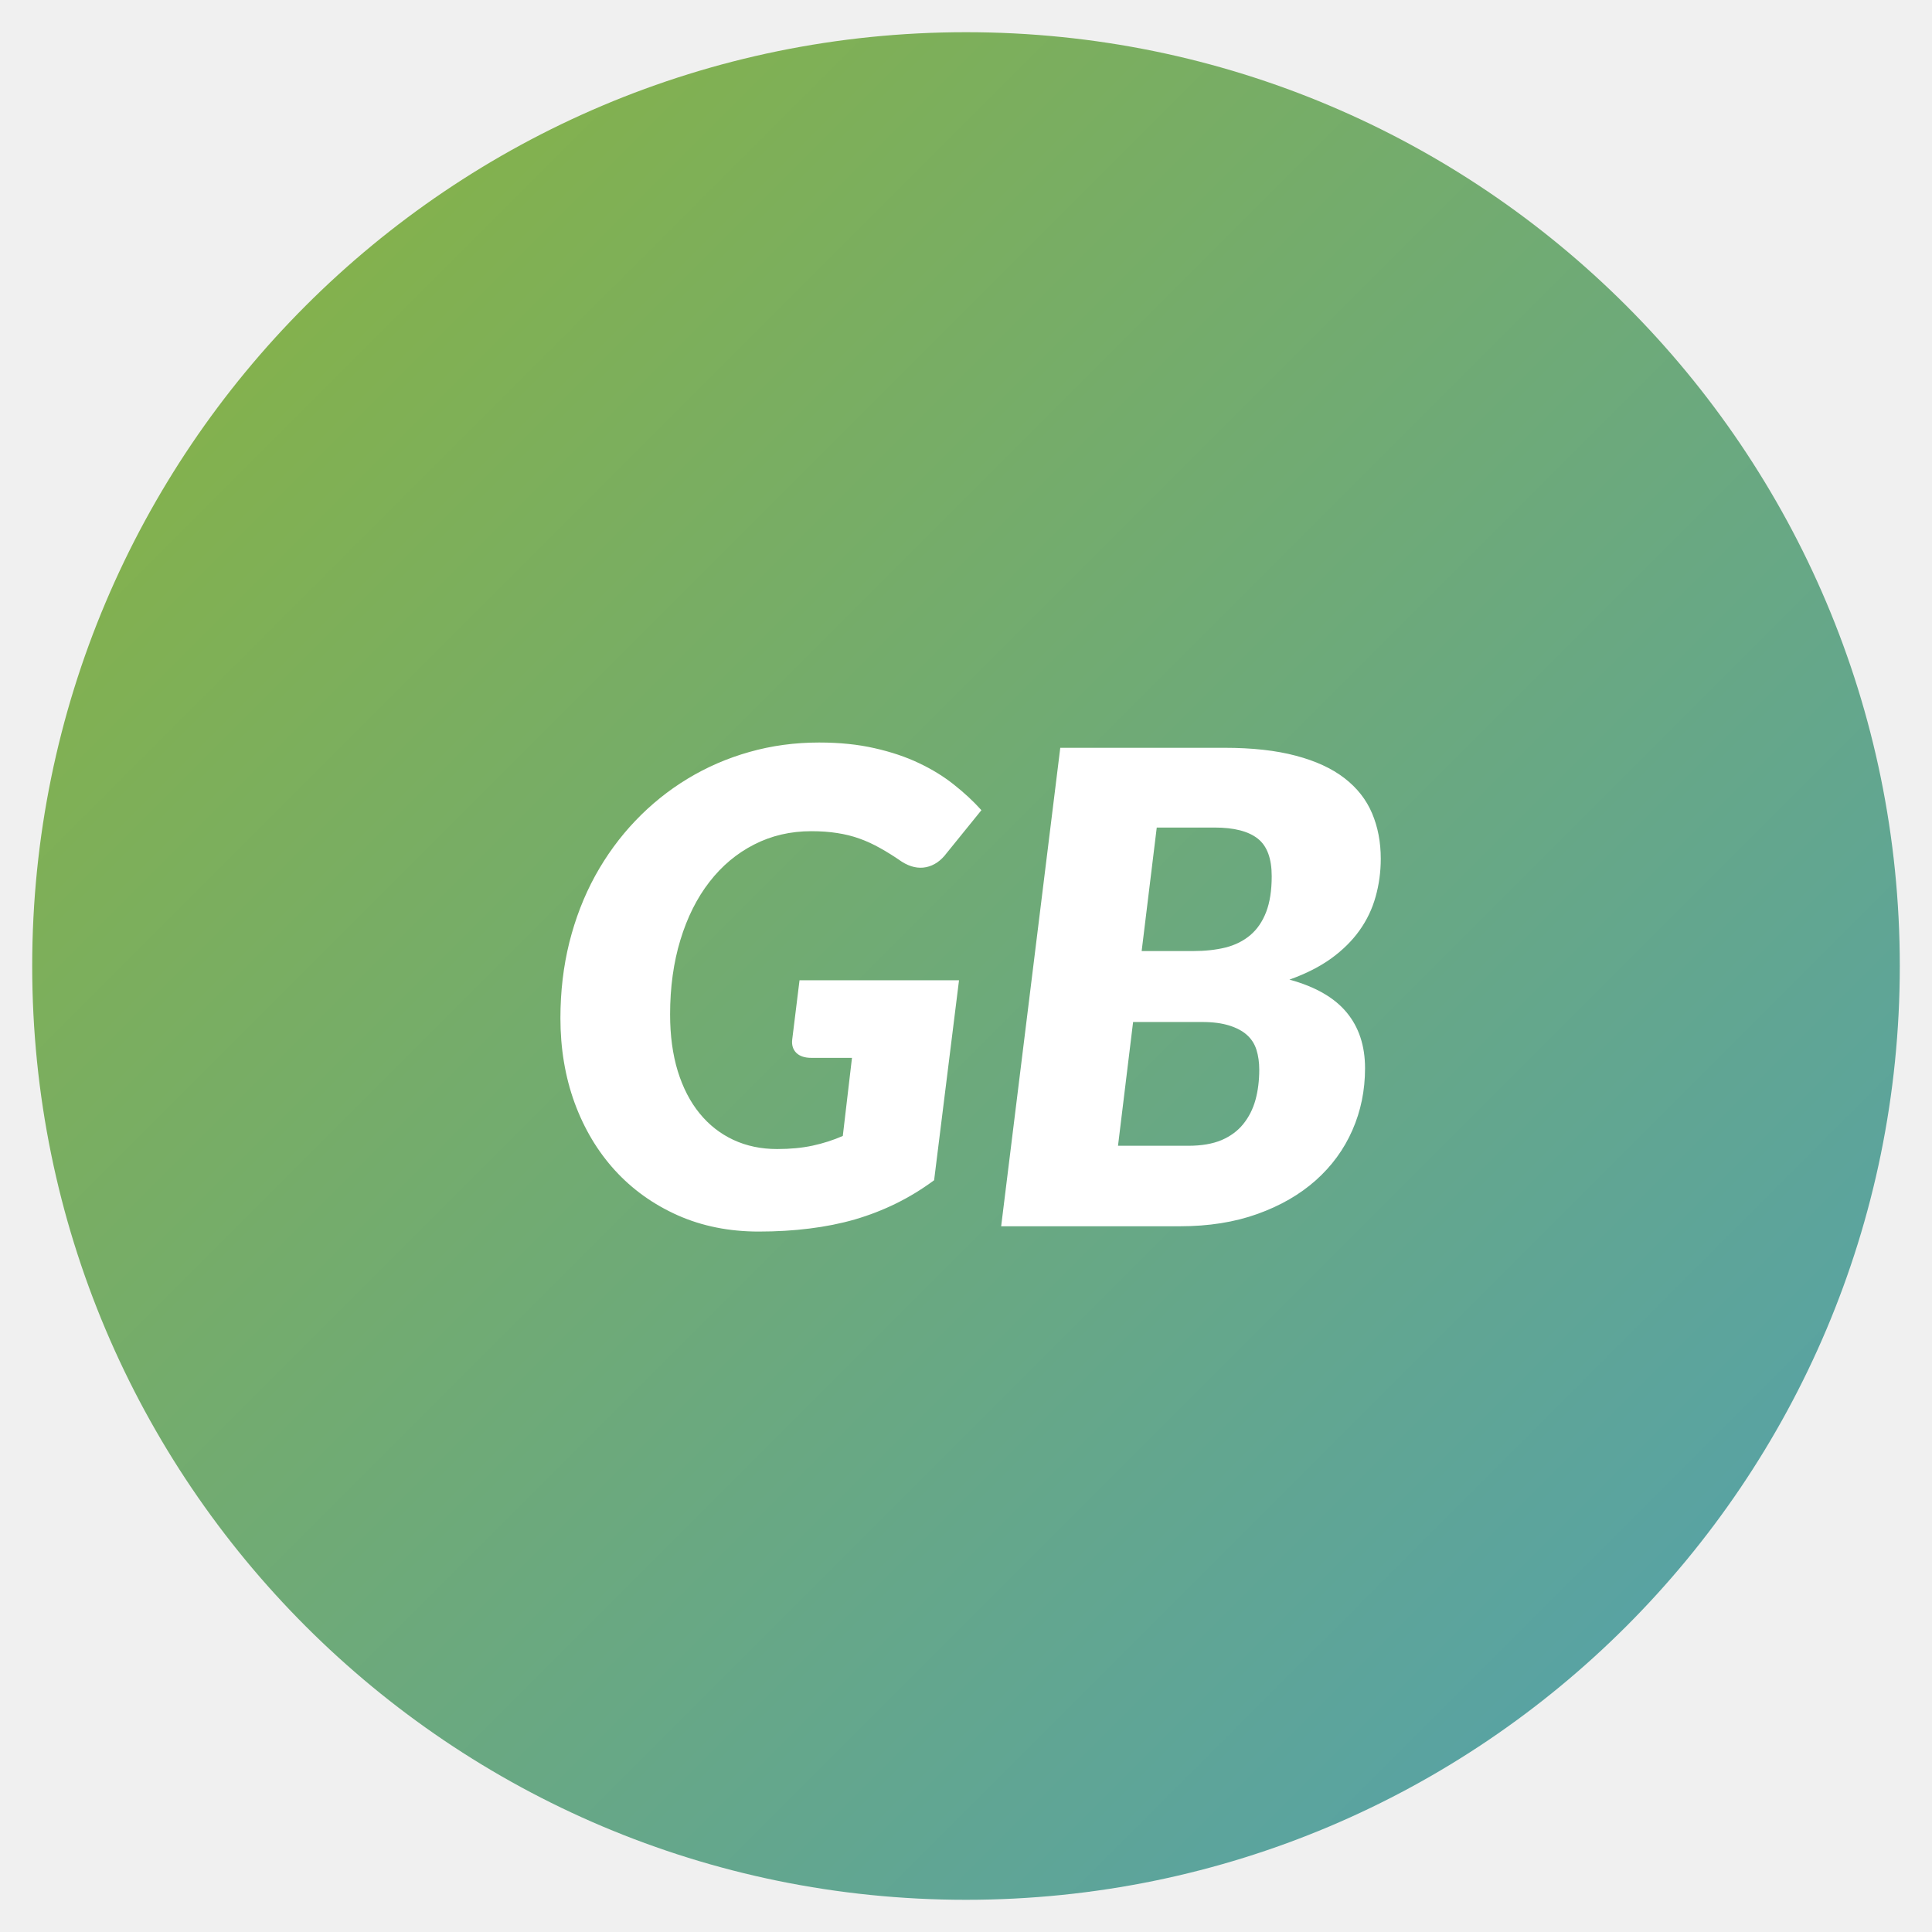
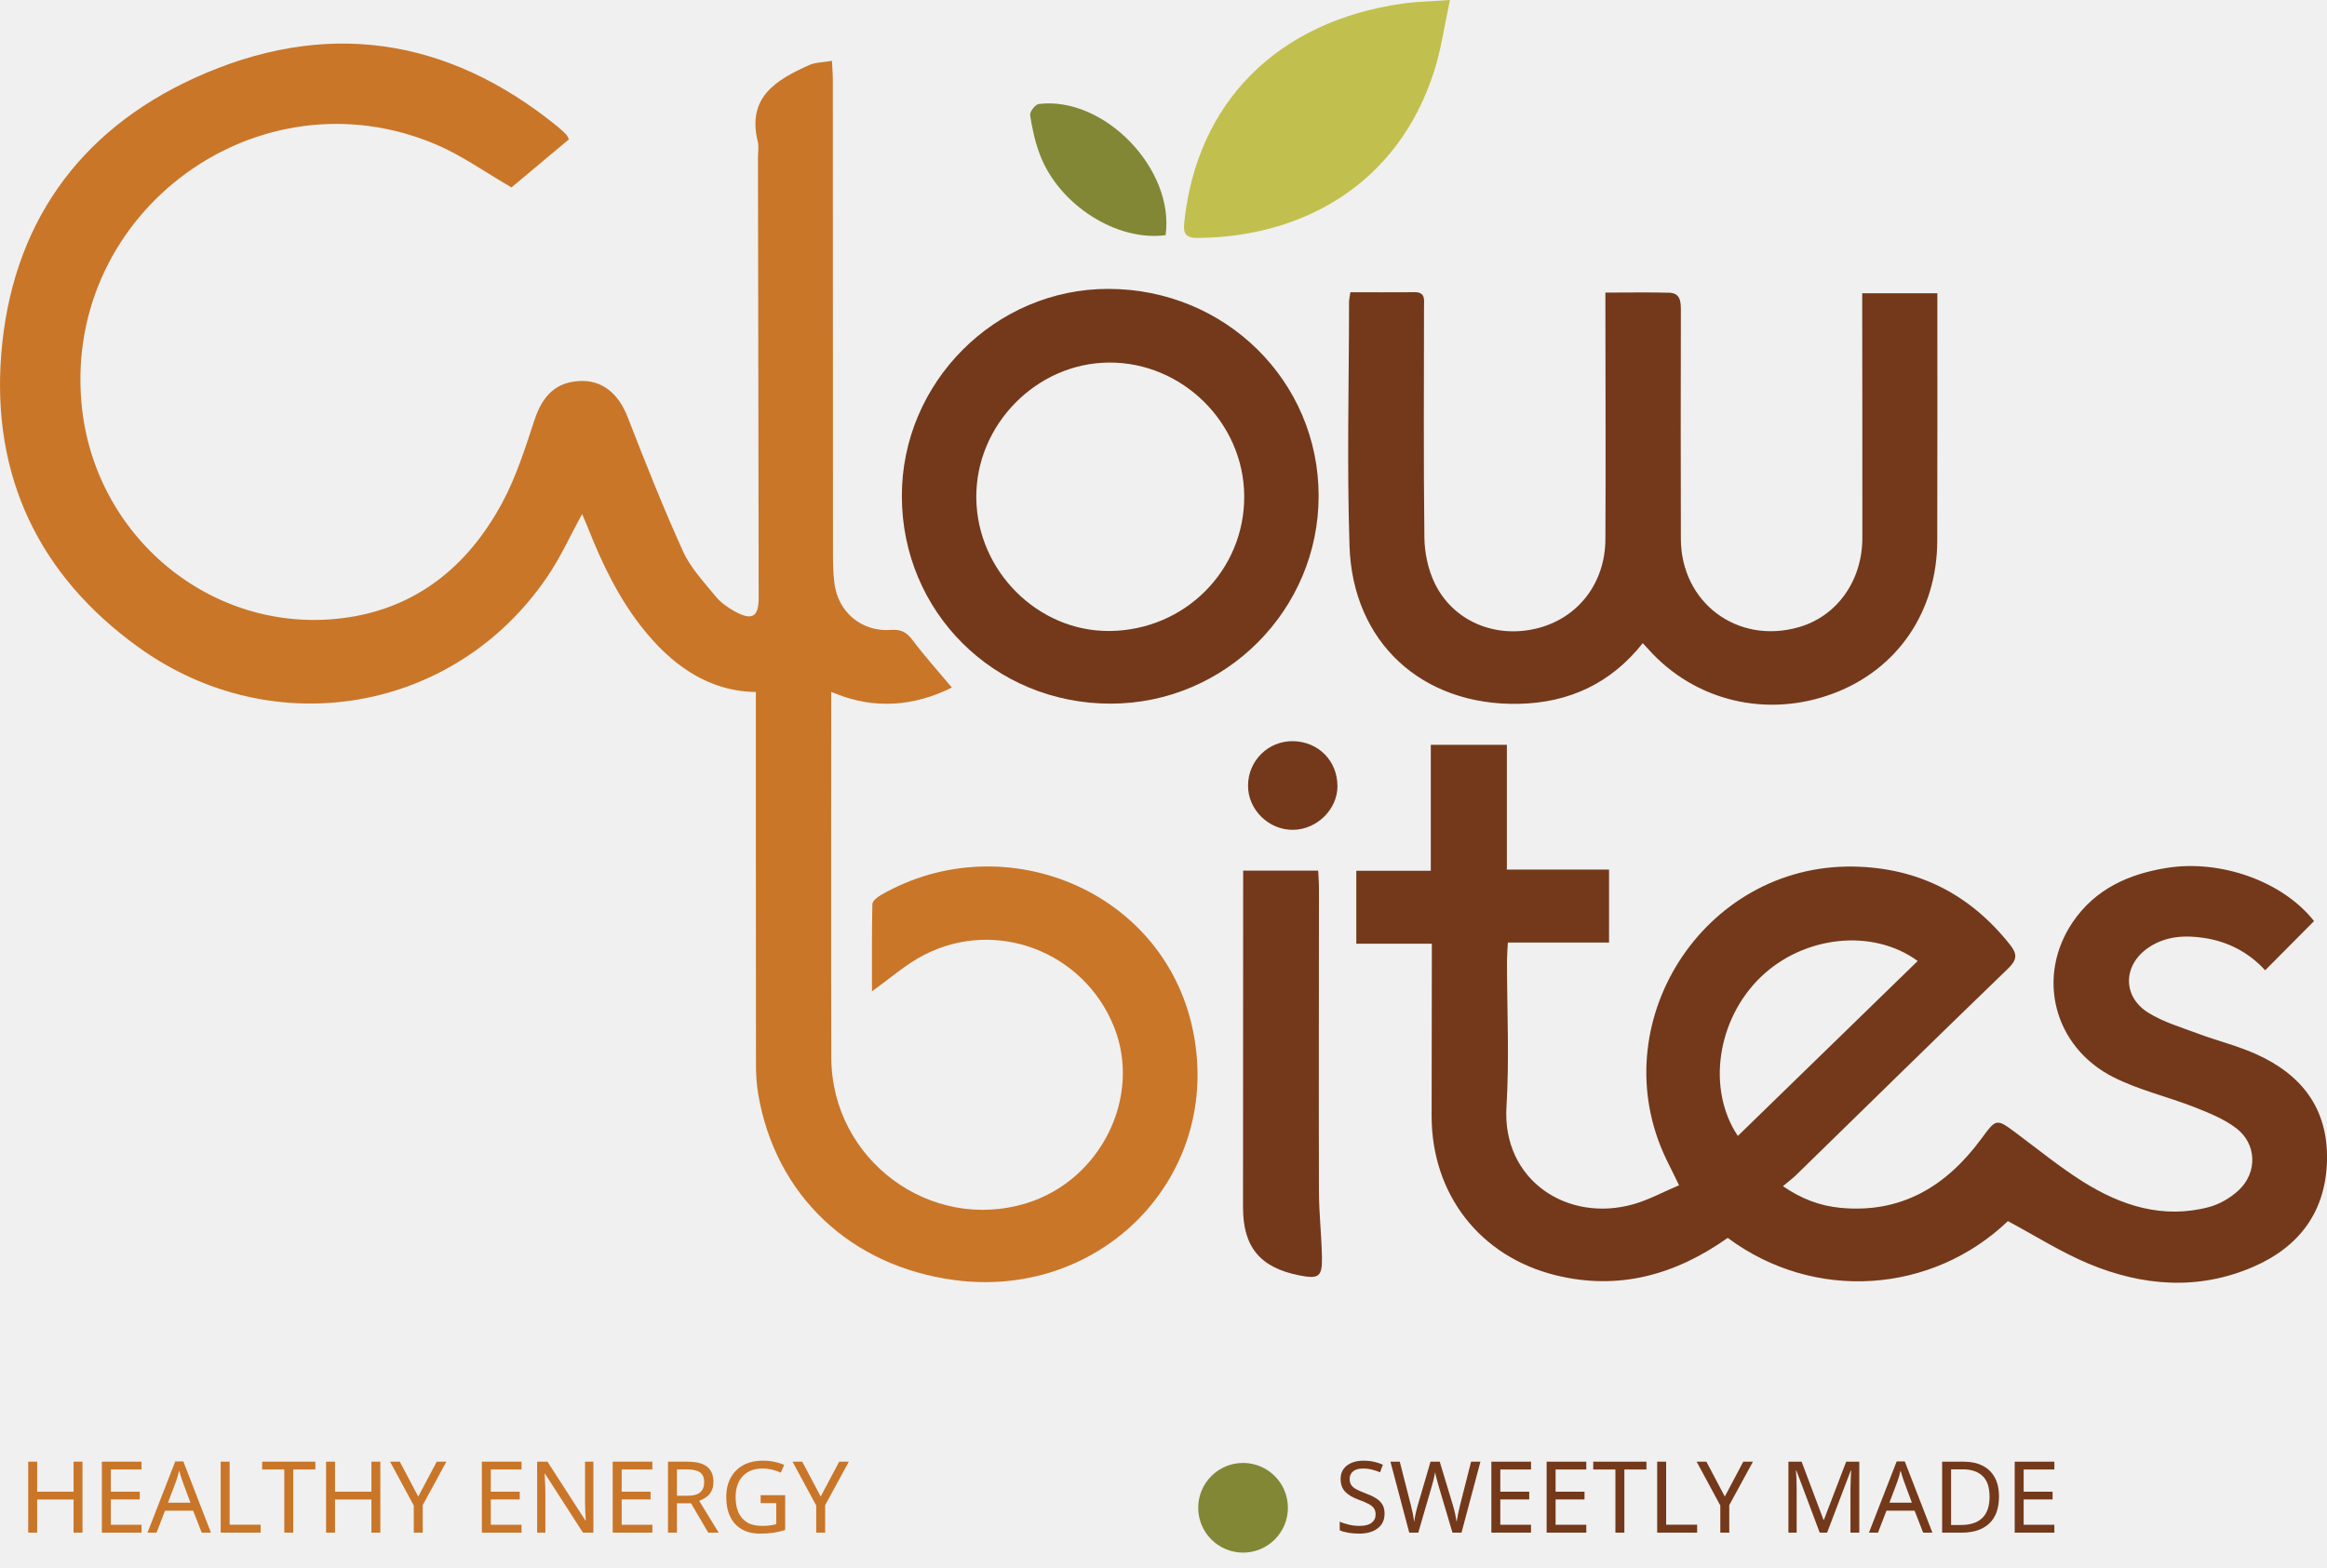
- <svg xmlns="http://www.w3.org/2000/svg" viewBox="0 0 240 240" width="240" height="240">
+ <svg xmlns="http://www.w3.org/2000/svg" id="Layer_1" data-name="Layer 1" viewBox="0 0 856.18 576.85">
  <defs>
-     <linearGradient id="g" x1="0%" y1="0%" x2="100%" y2="100%">
-       <stop offset="0%" stop-color="#8cb43c" />
-       <stop offset="100%" stop-color="#50a0b4" />
-     </linearGradient>
+     <style>
+       .cls-1 {
+         fill: #818735;
+       }
+ 
+       .cls-1, .cls-2, .cls-3, .cls-4 {
+         stroke-width: 0px;
+       }
+ 
+       .cls-5, .cls-4 {
+         fill: #c97629;
+       }
+ 
+       .cls-6 {
+         font-family: Jost-Regular, Jost;
+         font-size: 36.58px;
+         font-variation-settings: 'wght' 400;
+       }
+ 
+       .cls-2, .cls-7 {
+         fill: #73391a;
+       }
+ 
+       .cls-8 {
+         fill: #231f20;
+       }
+ 
+       .cls-3 {
+         fill: #c1c04e;
+       }
+     </style>
  </defs>
-   <circle cx="120.0" cy="120.0" r="116.0" fill="url(#g)" />
-   <text x="50%" y="53%" text-anchor="middle" dominant-baseline="middle" font-family="Lato, Arial, sans-serif" font-weight="900" font-style="italic" font-size="81.6" fill="#ffffff">GB</text>
+   <g>
+     <path class="cls-2" d="M635.68,455.58c-19.27,13.61-40.07,19.44-63.18,13.77-28.02-6.87-45.79-29.89-45.76-58.74.02-19.32.05-38.64.08-57.96,0-1.6,0-3.19,0-5.33h-27.79v-26.85h27.41v-46.35h27.99v45.91h37.59v26.86h-37.23c-.13,2.65-.31,4.73-.32,6.81-.01,17.88.91,35.81-.19,53.61-1.68,26.95,22.39,42.81,46.76,35.86,5.62-1.6,10.88-4.49,16.74-6.97-1.84-3.75-3.26-6.6-4.65-9.47-24.02-49.78,13.53-108.73,68.81-107.81,23.64.4,42.81,10.1,57.55,28.68,2.82,3.55,2.71,5.6-.66,8.86-26.11,25.2-52,50.64-77.97,75.98-1.29,1.26-2.75,2.34-4.85,4.1,6.9,4.76,13.7,7.24,21.04,7.96,22.39,2.18,38.99-7.85,51.85-25.28,5.69-7.71,5.54-7.74,13.35-1.9,7.95,5.94,15.69,12.24,24.06,17.52,14.15,8.91,29.5,13.85,46.37,9.41,4-1.05,8.06-3.44,11.08-6.28,6.92-6.54,6.56-17.05-1-22.78-4.48-3.4-10-5.62-15.31-7.71-9.88-3.88-20.45-6.29-29.86-11.05-22.02-11.14-28.56-37.06-14.93-57.11,8.23-12.11,20.53-17.68,34.64-19.92,19.89-3.16,42.72,5.05,54.11,19.59-5.88,5.91-11.75,11.82-17.98,18.1-6.05-6.58-13.59-10.55-22.45-11.9-7.15-1.09-14.11-.68-20.33,3.45-9.55,6.34-9.92,18.05-.2,24.08,5.57,3.46,12.14,5.38,18.36,7.71,7.08,2.65,14.52,4.46,21.39,7.56,16.55,7.46,26.32,19.85,25.98,38.77-.34,19.12-10.18,32.12-27.14,39.47-20.15,8.74-40.7,7.14-60.55-1.15-10.22-4.27-19.7-10.32-29.72-15.68-27.92,26.7-71.19,29.9-103.09,6.17ZM705.58,353.66c-16.66-12.15-42.03-9.28-57.79,5.97-16,15.48-19.91,41.18-8.38,58.43,22.02-21.43,43.94-42.76,66.17-64.39Z" />
+     <path class="cls-4" d="M214.15,189.21c-4.27,7.8-7.82,15.7-12.59,22.76-33.89,50.27-100.93,62.09-150.74,26.14C14.31,211.75-3.08,175.25.45,130.46,4.17,83.24,28.54,48.35,71.54,28.72c47.64-21.74,92.79-15.39,133.68,17.92,1.12.91,2.16,1.92,3.17,2.94.35.35.51.9.94,1.7-7.3,6.11-14.57,12.19-21.14,17.69-9.64-5.56-18.24-11.75-27.74-15.79C95.26,25.45,23.83,77.55,29.95,148.08c4.26,49.13,47.75,85.45,96.05,79.42,26.93-3.36,46.09-18.98,58.71-42.33,5.18-9.58,8.52-20.23,11.96-30.64,3-9.08,7.97-13.92,16.71-14.31,8.24-.36,14.19,4.63,17.55,13.27,6.46,16.61,13.02,33.2,20.38,49.42,2.77,6.1,7.68,11.29,12,16.58,1.88,2.31,4.55,4.17,7.2,5.61,6.25,3.4,8.64,1.9,8.63-5.11-.08-53.99-.17-107.99-.26-161.98,0-1.99.38-4.07-.08-5.94-4.02-16.34,6.84-22.7,18.88-28.11,2.32-1.04,5.14-.99,8.43-1.57.13,2.85.31,4.95.31,7.05.02,57.43.02,114.85.06,172.28,0,4.33-.02,8.69.53,12.97,1.35,10.61,10.03,17.9,20.74,17.14,3.76-.27,5.82.82,8.01,3.74,4.41,5.88,9.36,11.36,14.47,17.47-14.18,7.03-28.53,7.98-42.89,2.19-5.86-2.37-10.81-3.24-17.28-1.82-21.99,4.82-39.11-4.43-52.74-21.09-9.34-11.41-15.7-24.6-21.07-38.26-.64-1.63-1.38-3.21-2.07-4.84Z" />
+     <path class="cls-2" d="M496.84,107.56c8.19,0,15.94.04,23.68-.02,4.05-.03,3.42,2.82,3.42,5.29,0,28.34-.21,56.69.14,85.03.07,5.59,1.33,11.62,3.73,16.64,6.69,13.99,22.06,20.51,37.42,16.83,15.19-3.64,25.37-16.5,25.45-32.89.15-27.8.01-55.6,0-83.4,0-2.28,0-4.56,0-7.36,8.33,0,15.87-.14,23.41.05,4.29.11,4.35,3.39,4.35,6.66-.03,27.98-.1,55.96,0,83.95.09,23.5,20.86,38.96,43.4,32.48,14.02-4.03,23.36-17.05,23.38-32.81.03-27.62-.03-55.24-.05-82.86,0-2.29,0-4.59,0-7.22h27.65c0,2.01,0,3.76,0,5.51,0,28.52.04,57.05-.04,85.57-.08,26.07-14.6,47.32-38.21,56.19-24.53,9.21-51.1,2.82-68.2-16.4-.57-.64-1.15-1.25-1.94-2.1-11.82,14.9-27.28,21.98-45.76,22.33-35.45.67-60.98-22.6-62.14-58.07-.98-29.93-.19-59.93-.17-89.89,0-.87.23-1.74.48-3.5Z" />
+     <path class="cls-4" d="M320.83,364.81c0-10.58-.09-21.32.14-32.06.02-1.14,1.78-2.56,3.06-3.3,46.2-26.75,108.24-.71,115.85,55.33,6.96,51.22-36.43,93.25-88.62,86.33-38.38-5.08-66-31.23-72.31-68.57-.6-3.54-.8-7.19-.8-10.78-.05-51.11-.04-102.22-.04-153.32,0-1.78,0-3.56,0-6.15,8.21,0,15.93-.27,23.61.24,1.46.1,3.66,3.21,3.88,5.11.57,4.99.24,10.09.24,15.15,0,45.51-.14,91.02.03,136.53.14,37.52,36.49,64.42,71.89,53.46,27.33-8.47,42.5-39.22,32.06-65.03-11.14-27.57-43.37-39.94-69.8-26.33-6.73,3.47-12.55,8.69-19.19,13.39Z" />
+     <path class="cls-2" d="M485.17,182.44c.05,42.04-34.31,76.45-76.42,76.52-42.88.07-76.89-33.7-76.93-76.37-.04-41.83,34.36-76.34,76.04-76.27,42.95.07,77.26,33.85,77.31,76.12ZM408.34,232.22c27.67-.29,49.64-22.39,49.45-49.73-.19-26.88-22.79-49.2-49.69-49.06-26.76.13-49.16,22.97-48.89,49.84.27,26.87,22.71,49.23,49.13,48.95Z" />
+     <path class="cls-3" d="M533.49,0c-2.08,9.58-3.23,18.14-5.82,26.23-13.37,41.7-48.44,60.99-86.84,61.34-4.52.04-5.55-1.51-5.11-5.68,4.61-44.32,34.33-73.96,80.1-80.54,5.28-.76,10.65-.83,17.68-1.35Z" />
+     <path class="cls-2" d="M457.41,320.42h27.59c.11,2.33.29,4.42.29,6.5,0,37.15-.11,74.3-.01,111.44.02,8.09.95,16.17,1.11,24.26.14,7.3-1.15,8.17-8.34,6.75-14.46-2.86-20.72-10.49-20.7-25.06.04-39.31.04-78.62.05-117.94,0-1.78,0-3.56,0-5.97Z" />
+     <path class="cls-1" d="M428.87,86.54c-17.88,2.43-39.16-11.03-46.23-29.56-1.78-4.66-2.86-9.65-3.63-14.59-.19-1.23,1.9-3.96,3.18-4.12,24.1-2.95,50.04,24,46.68,48.26Z" />
+     <path class="cls-2" d="M492.1,289.29c0,8.56-7.53,16-16.31,16.11-8.99.11-16.67-7.45-16.6-16.34.07-9.16,7.47-16.43,16.58-16.29,9.3.15,16.32,7.25,16.32,16.52Z" />
+   </g>
+   <text class="cls-6" transform="translate(6.83 564.05)">
+     <tspan class="cls-5" x="0" y="0">HEALTHY ENERGY</tspan>
+     <tspan class="cls-8" x="423.88" y="0" xml:space="preserve">   </tspan>
+     <tspan class="cls-7" x="484.24" y="0">SWEETLY MADE</tspan>
+   </text>
+   <circle class="cls-1" cx="457.36" cy="554.9" r="16.5" />
</svg>
